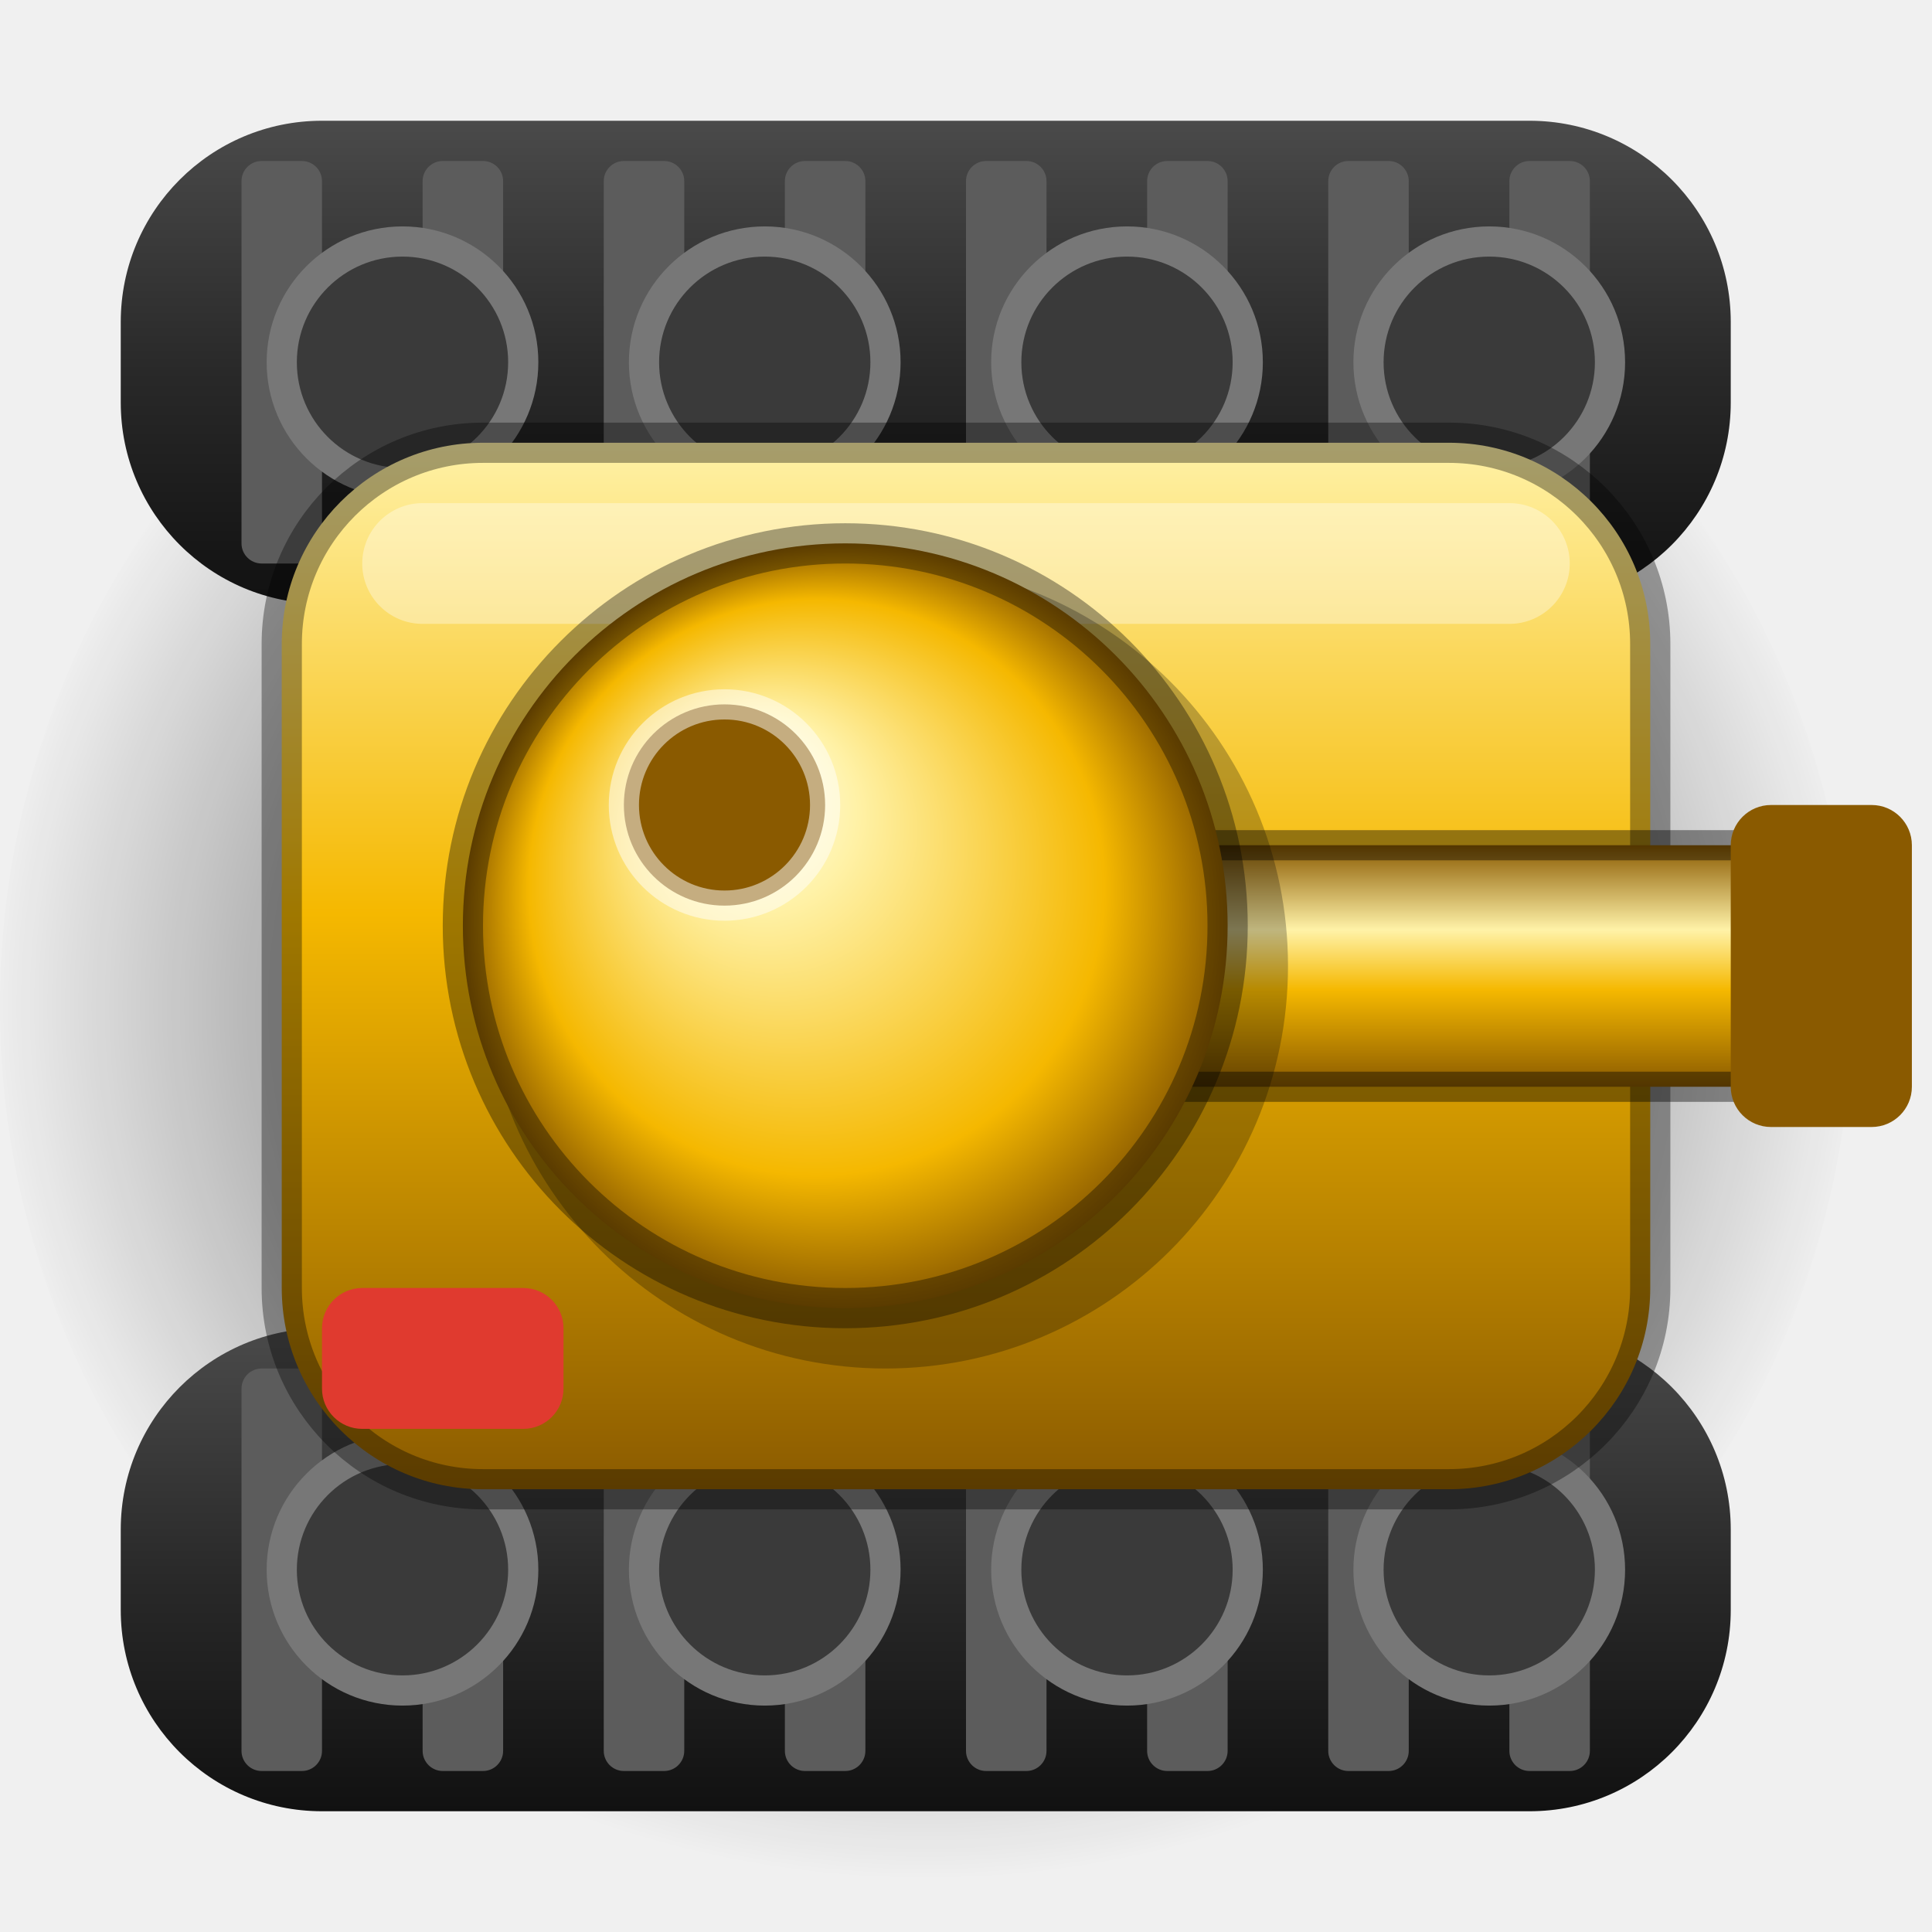
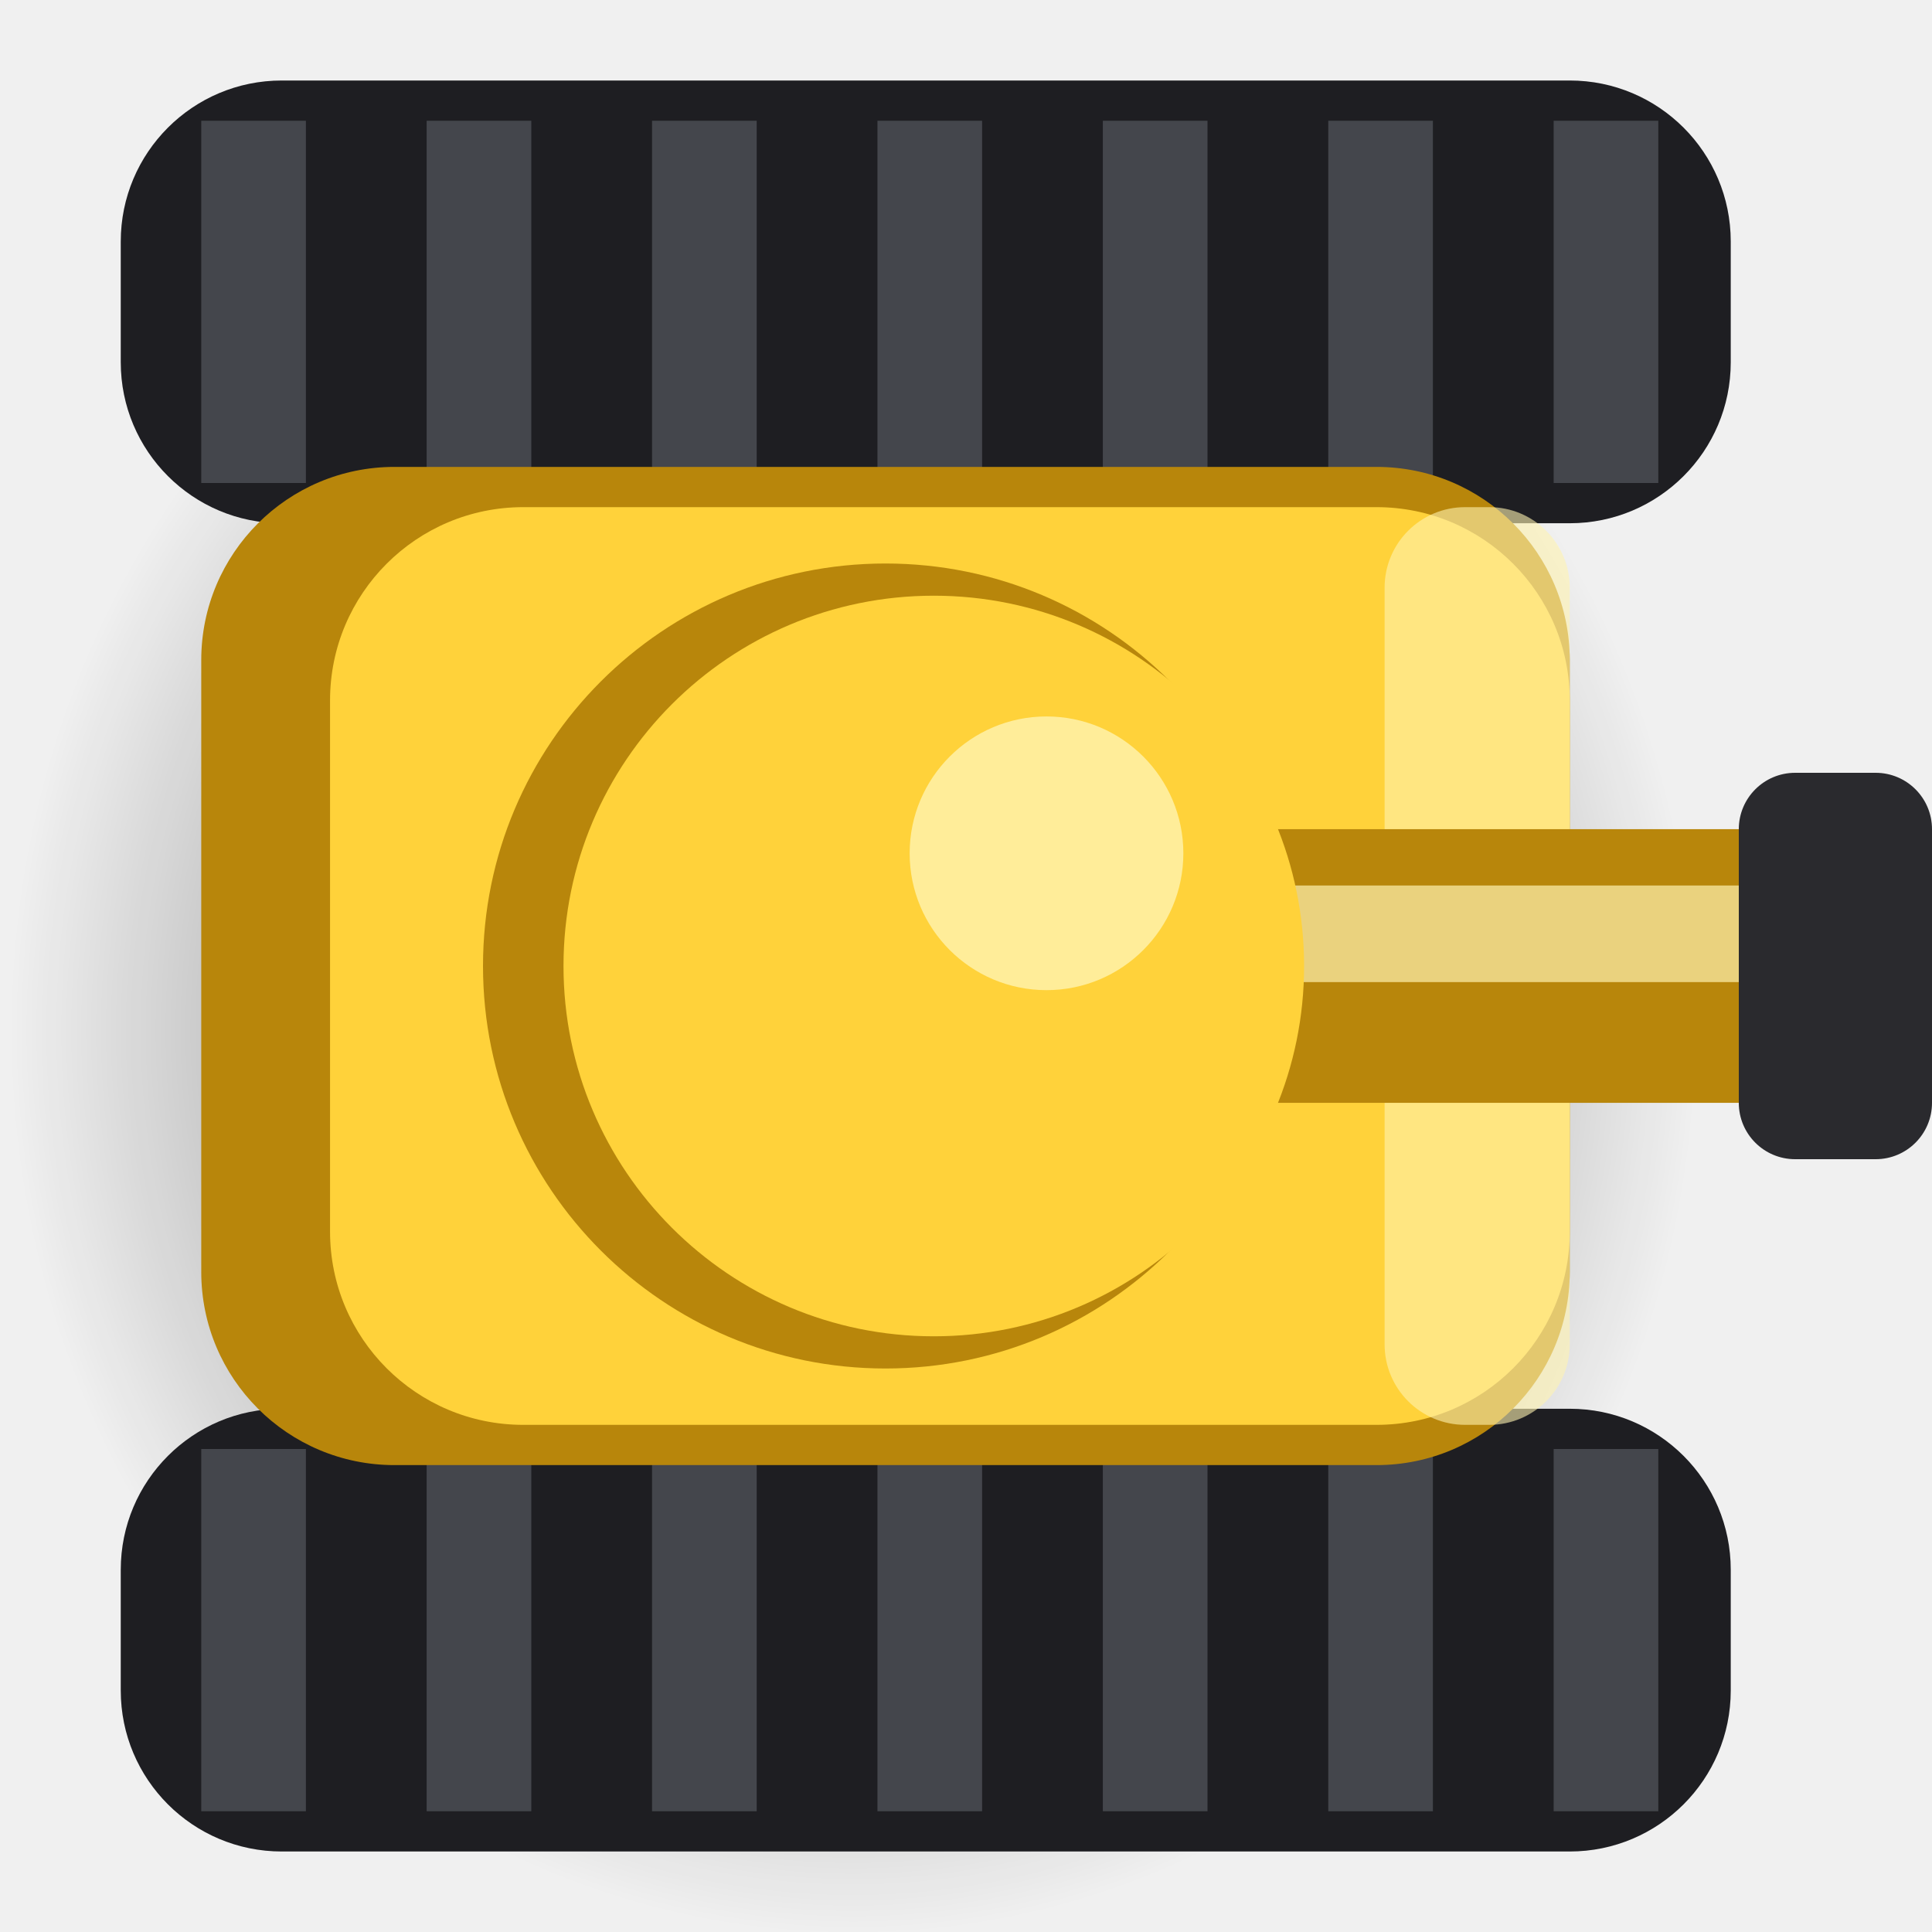
- <svg xmlns="http://www.w3.org/2000/svg" width="24" height="24" viewBox="0 0 96 96">
+ <svg xmlns="http://www.w3.org/2000/svg" width="24" height="24" viewBox="0 0 24 24">
  <defs>
    <radialGradient id="sh" cx="0.5" cy="0.5" r="0.5">
-       <stop offset="0" stop-color="#000" stop-opacity="0.55" />
-       <stop offset="0.7" stop-color="#000" stop-opacity="0.25" />
+       <stop offset="0" stop-color="#000" stop-opacity="0.45" />
+       <stop offset="0.7" stop-color="#000" stop-opacity="0.2" />
      <stop offset="1" stop-color="#000" stop-opacity="0" />
    </radialGradient>
-     <linearGradient id="trk" x1="0" y1="0" x2="0" y2="1">
-       <stop offset="0" stop-color="#4a4a4a" />
-       <stop offset="0.5" stop-color="#2a2a2a" />
-       <stop offset="1" stop-color="#111" />
-     </linearGradient>
-     <linearGradient id="hull" x1="0" y1="0" x2="0" y2="1">
-       <stop offset="0" stop-color="#fff2a8" />
-       <stop offset="0.45" stop-color="#f5b800" />
-       <stop offset="1" stop-color="#8a5a00" />
-     </linearGradient>
-     <radialGradient id="tur" cx="0.5" cy="0.5" r="0.5" fx="0.35" fy="0.3">
-       <stop offset="0" stop-color="#fff" />
-       <stop offset="0.25" stop-color="#fff2a8" />
-       <stop offset="0.75" stop-color="#f5b800" />
-       <stop offset="1" stop-color="#8a5a00" />
-     </radialGradient>
-     <linearGradient id="bar" x1="0" y1="0" x2="0" y2="1">
-       <stop offset="0" stop-color="#8a5a00" />
-       <stop offset="0.35" stop-color="#fff2a8" />
-       <stop offset="0.6" stop-color="#f5b800" />
-       <stop offset="1" stop-color="#8a5a00" />
-     </linearGradient>
  </defs>
-   <ellipse cx="46" cy="50" rx="46" ry="44" fill="url(#sh)" />
-   <rect x="6" y="6" width="80" height="24" rx="10" fill="url(#trk)" />
-   <rect x="12" y="8" width="4" height="20" rx="1" fill="#5c5c5c" />
-   <rect x="21" y="8" width="4" height="20" rx="1" fill="#5c5c5c" />
-   <rect x="30" y="8" width="4" height="20" rx="1" fill="#5c5c5c" />
-   <rect x="39" y="8" width="4" height="20" rx="1" fill="#5c5c5c" />
-   <rect x="48" y="8" width="4" height="20" rx="1" fill="#5c5c5c" />
-   <rect x="57" y="8" width="4" height="20" rx="1" fill="#5c5c5c" />
-   <rect x="66" y="8" width="4" height="20" rx="1" fill="#5c5c5c" />
-   <rect x="75" y="8" width="4" height="20" rx="1" fill="#5c5c5c" />
-   <circle cx="20" cy="18" r="6" fill="#3a3a3a" stroke="#777" stroke-width="1.5" />
-   <circle cx="38" cy="18" r="6" fill="#3a3a3a" stroke="#777" stroke-width="1.5" />
-   <circle cx="56" cy="18" r="6" fill="#3a3a3a" stroke="#777" stroke-width="1.5" />
-   <circle cx="74" cy="18" r="6" fill="#3a3a3a" stroke="#777" stroke-width="1.5" />
-   <rect x="6" y="66" width="80" height="24" rx="10" fill="url(#trk)" />
-   <rect x="12" y="68" width="4" height="20" rx="1" fill="#5c5c5c" />
-   <rect x="21" y="68" width="4" height="20" rx="1" fill="#5c5c5c" />
-   <rect x="30" y="68" width="4" height="20" rx="1" fill="#5c5c5c" />
-   <rect x="39" y="68" width="4" height="20" rx="1" fill="#5c5c5c" />
-   <rect x="48" y="68" width="4" height="20" rx="1" fill="#5c5c5c" />
-   <rect x="57" y="68" width="4" height="20" rx="1" fill="#5c5c5c" />
-   <rect x="66" y="68" width="4" height="20" rx="1" fill="#5c5c5c" />
-   <rect x="75" y="68" width="4" height="20" rx="1" fill="#5c5c5c" />
-   <circle cx="20" cy="78" r="6" fill="#3a3a3a" stroke="#777" stroke-width="1.5" />
-   <circle cx="38" cy="78" r="6" fill="#3a3a3a" stroke="#777" stroke-width="1.5" />
-   <circle cx="56" cy="78" r="6" fill="#3a3a3a" stroke="#777" stroke-width="1.5" />
-   <circle cx="74" cy="78" r="6" fill="#3a3a3a" stroke="#777" stroke-width="1.5" />
-   <rect x="14" y="22" width="68" height="52" rx="10" fill="url(#hull)" stroke="#000" stroke-opacity=".35" stroke-width="2" />
-   <rect x="18" y="25" width="60" height="6" rx="3" fill="#fff" opacity=".35" />
-   <rect x="16" y="64" width="12" height="7" rx="2" fill="#e03a2f" />
-   <rect x="50" y="42" width="44" height="12" rx="3" fill="url(#bar)" stroke="#000" stroke-opacity=".4" stroke-width="1.5" />
-   <rect x="86" y="40" width="9" height="16" rx="2" fill="#8a5a00" />
-   <circle cx="44" cy="48" r="20" fill="#000" opacity=".25" />
-   <circle cx="42" cy="46" r="19" fill="url(#tur)" stroke="#000" stroke-opacity=".35" stroke-width="2" />
-   <circle cx="36" cy="40" r="5" fill="#8a5a00" stroke="#fff" stroke-opacity=".5" stroke-width="1.5" />
+   <g transform="rotate(90 12 12)">
+     <ellipse cx="12.8" cy="13.4" rx="11.2" ry="10.6" fill="url(#sh)" />
+     <rect x="1" y="2.5" width="5.5" height="20" rx="2" fill="#1e1e22" />
+     <rect x="1.5" y="3.4" width="4.5" height="1.3" fill="#44464c" />
+     <rect x="1.5" y="6.2" width="4.5" height="1.3" fill="#44464c" />
+     <rect x="1.5" y="9.0" width="4.5" height="1.3" fill="#44464c" />
+     <rect x="1.5" y="11.8" width="4.5" height="1.3" fill="#44464c" />
+     <rect x="1.5" y="14.6" width="4.5" height="1.3" fill="#44464c" />
+     <rect x="1.5" y="17.4" width="4.5" height="1.3" fill="#44464c" />
+     <rect x="1.5" y="20.2" width="4.5" height="1.3" fill="#44464c" />
+     <rect x="17.5" y="2.5" width="5.5" height="20" rx="2" fill="#1e1e22" />
+     <rect x="18.0" y="3.4" width="4.5" height="1.3" fill="#44464c" />
+     <rect x="18.0" y="6.2" width="4.5" height="1.3" fill="#44464c" />
+     <rect x="18.0" y="9.0" width="4.5" height="1.3" fill="#44464c" />
+     <rect x="18.0" y="11.8" width="4.5" height="1.3" fill="#44464c" />
+     <rect x="18.0" y="14.6" width="4.5" height="1.3" fill="#44464c" />
+     <rect x="18.0" y="17.4" width="4.5" height="1.3" fill="#44464c" />
+     <rect x="18.0" y="20.2" width="4.5" height="1.3" fill="#44464c" />
+     <rect x="5.8" y="4.5" width="12.4" height="17" rx="2.4" fill="#b8860b" />
+     <rect x="6.3" y="4.5" width="11.4" height="15.4" rx="2.4" fill="#ffd23a" />
+     <rect x="6.3" y="4.5" width="11.4" height="2.3" rx="1" fill="#fff3b0" fill-opacity="0.6" />
+     <rect x="10.3" y="0.8" width="3.4" height="11" rx="1" fill="#b8860b" />
+     <rect x="11" y="0.8" width="1.2" height="10" fill="#fff3b0" fill-opacity="0.7" />
+     <rect x="9.6" y="0" width="4.8" height="2.4" rx="0.7" fill="#2a2a2e" />
+     <circle cx="12" cy="13" r="5" fill="#b8860b" />
+     <circle cx="12" cy="12.4" r="4.6" fill="#ffd23a" />
+     <circle cx="10.6" cy="11" r="1.7" fill="#fff3b0" fill-opacity="0.8" />
+   </g>
</svg>
